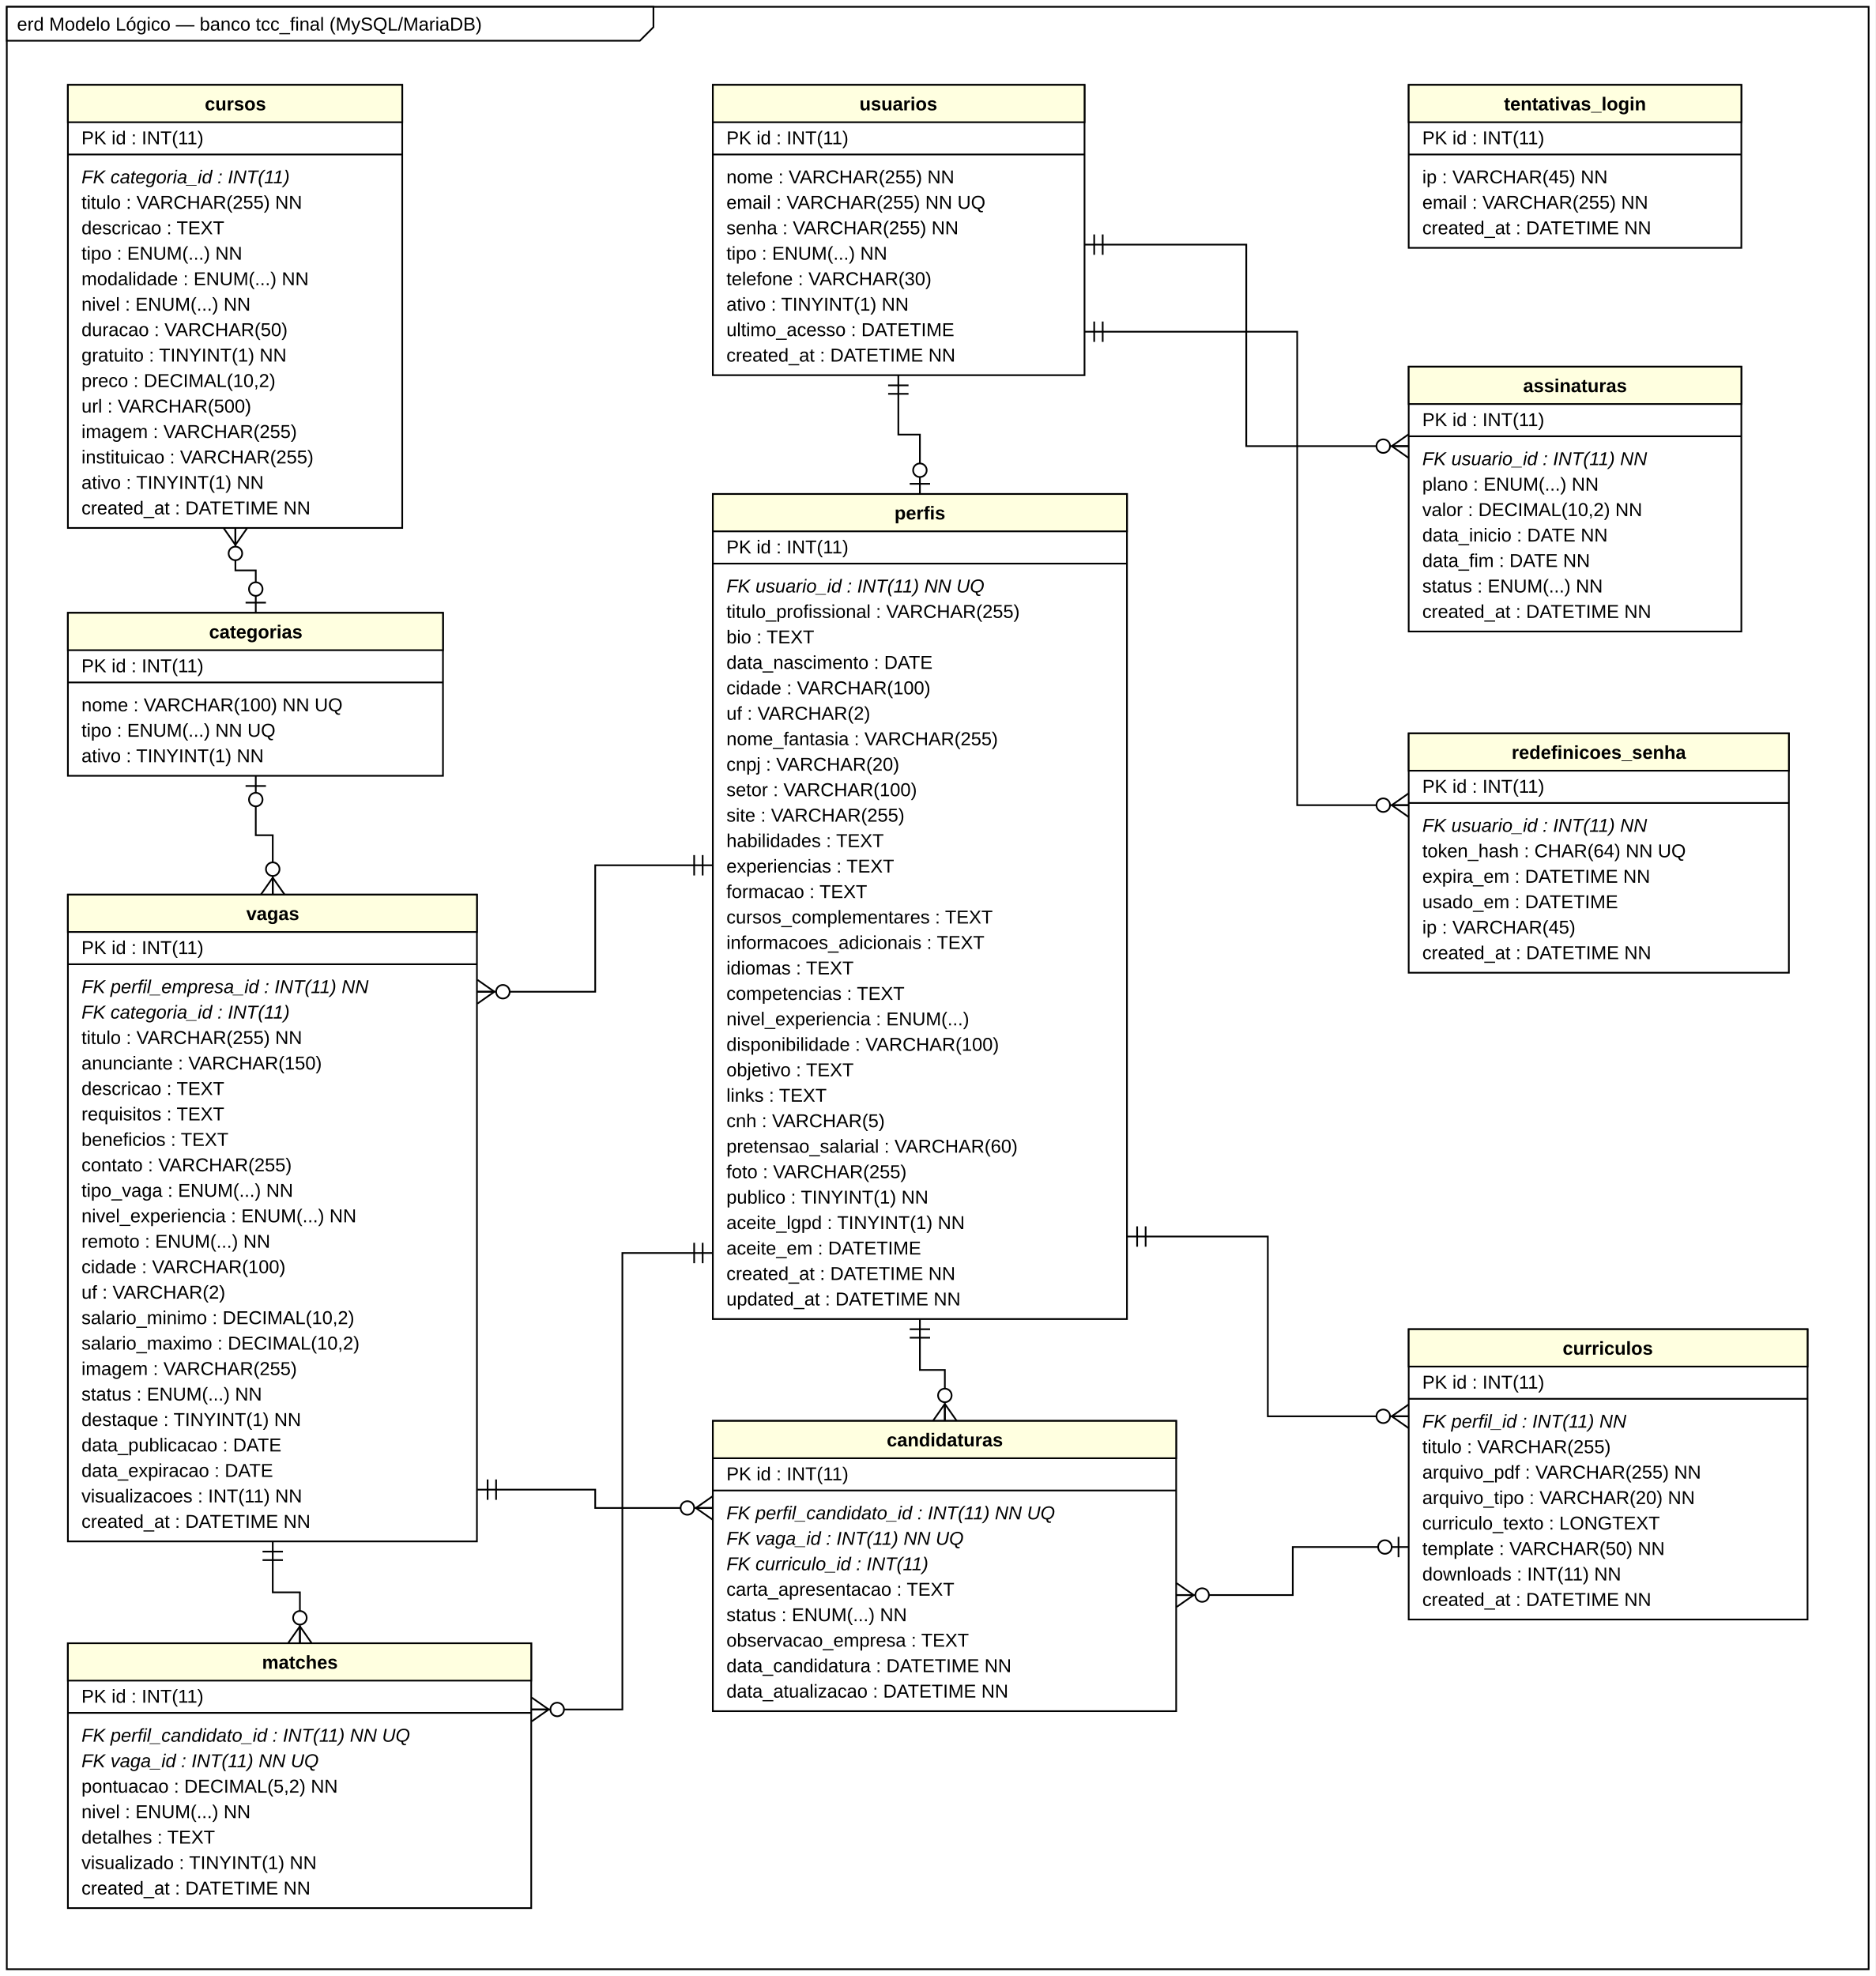
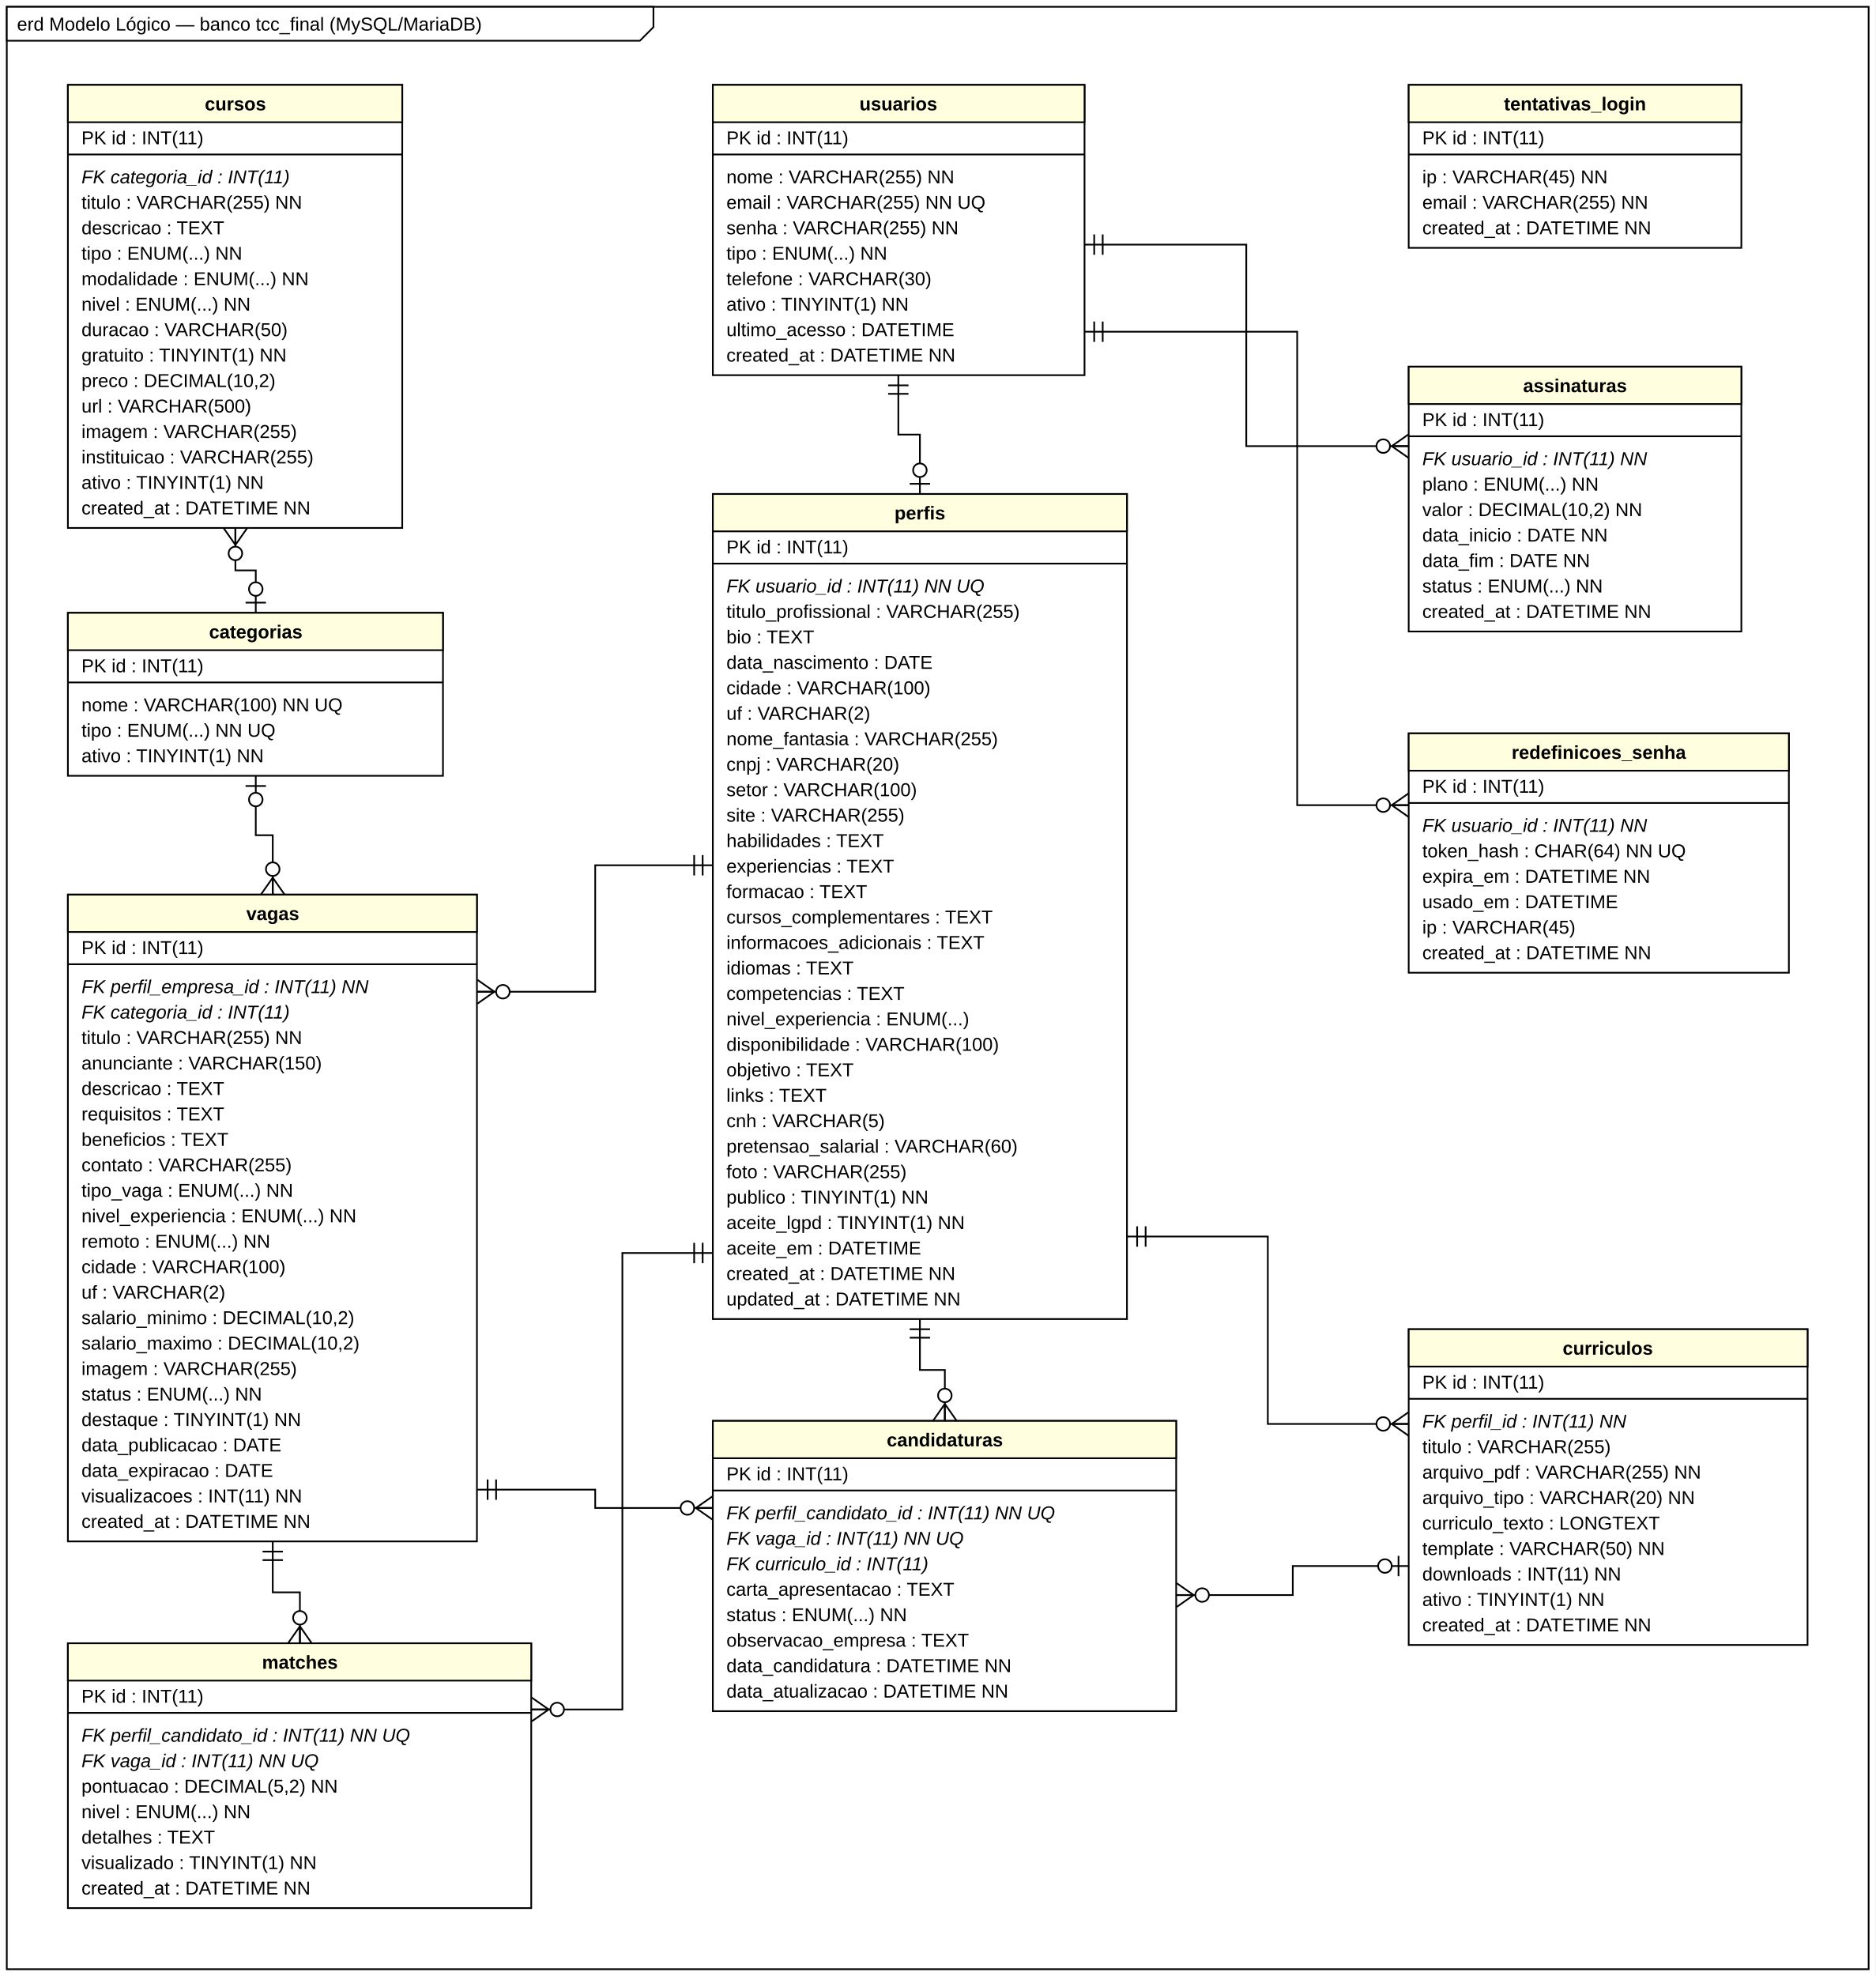
<svg xmlns="http://www.w3.org/2000/svg" width="1105" height="1164" viewBox="0 0 1105 1164">
  <rect width="100%" height="100%" fill="#fff" />
  <rect x="4" y="4" width="1097" height="1156" fill="none" stroke="#000" stroke-width="1" />
  <polygon points="4,4 385,4 385,16 377,24 4,24" fill="#fff" stroke="#000" stroke-width="1" />
  <text x="10" y="18" font-family="Arial, Helvetica, sans-serif" font-size="11" text-anchor="start">erd Modelo Lógico — banco tcc_final (MySQL/MariaDB)</text>
  <polyline points="529.3,221 529.3,256 542,256 542,291" fill="none" stroke="#000" stroke-width="1" />
  <line x1="523.3" y1="227" x2="535.3" y2="227" stroke="#000" stroke-width="1" />
  <line x1="523.3" y1="232" x2="535.3" y2="232" stroke="#000" stroke-width="1" />
  <line x1="548" y1="285" x2="536" y2="285" stroke="#000" stroke-width="1" />
  <circle cx="542" cy="277" r="4" fill="#fff" stroke="#000" stroke-width="1" />
  <polyline points="638.7,144.1 734.3,144.1 734.3,262.8 830,262.8" fill="none" stroke="#000" stroke-width="1" />
  <line x1="644.7" y1="150.1" x2="644.7" y2="138.1" stroke="#000" stroke-width="1" />
  <line x1="649.7" y1="150.1" x2="649.7" y2="138.1" stroke="#000" stroke-width="1" />
  <line x1="830" y1="255.8" x2="820" y2="262.8" stroke="#000" stroke-width="1" />
  <line x1="830" y1="269.8" x2="820" y2="262.8" stroke="#000" stroke-width="1" />
  <line x1="830" y1="262.8" x2="820" y2="262.8" stroke="#000" stroke-width="1" />
  <circle cx="815" cy="262.8" r="4" fill="#fff" stroke="#000" stroke-width="1" />
  <polyline points="638.7,195.4 764.3,195.4 764.3,474.3 830,474.3" fill="none" stroke="#000" stroke-width="1" />
  <line x1="644.7" y1="201.4" x2="644.7" y2="189.4" stroke="#000" stroke-width="1" />
  <line x1="649.7" y1="201.4" x2="649.7" y2="189.4" stroke="#000" stroke-width="1" />
  <line x1="830" y1="467.3" x2="820" y2="474.3" stroke="#000" stroke-width="1" />
  <line x1="830" y1="481.3" x2="820" y2="474.3" stroke="#000" stroke-width="1" />
  <line x1="830" y1="474.3" x2="820" y2="474.3" stroke="#000" stroke-width="1" />
  <circle cx="815" cy="474.3" r="4" fill="#fff" stroke="#000" stroke-width="1" />
-   <polyline points="664,728.4 747,728.4 747,834.3 830,834.3" fill="none" stroke="#000" stroke-width="1" />
+   <polyline points="664,728.4 747,728.4 747,838.8 830,838.8" fill="none" stroke="#000" stroke-width="1" />
  <line x1="670" y1="734.4" x2="670" y2="722.4" stroke="#000" stroke-width="1" />
  <line x1="675" y1="734.4" x2="675" y2="722.4" stroke="#000" stroke-width="1" />
-   <line x1="830" y1="827.3" x2="820" y2="834.3" stroke="#000" stroke-width="1" />
-   <line x1="830" y1="841.3" x2="820" y2="834.3" stroke="#000" stroke-width="1" />
-   <line x1="830" y1="834.3" x2="820" y2="834.3" stroke="#000" stroke-width="1" />
-   <circle cx="815" cy="834.3" r="4" fill="#fff" stroke="#000" stroke-width="1" />
+   <line x1="830" y1="831.8" x2="820" y2="838.8" stroke="#000" stroke-width="1" />
+   <line x1="830" y1="845.8" x2="820" y2="838.8" stroke="#000" stroke-width="1" />
+   <line x1="830" y1="838.8" x2="820" y2="838.8" stroke="#000" stroke-width="1" />
+   <circle cx="815" cy="838.8" r="4" fill="#fff" stroke="#000" stroke-width="1" />
  <polyline points="420,509.7 350.7,509.7 350.7,584.2 281.3,584.2" fill="none" stroke="#000" stroke-width="1" />
  <line x1="414" y1="503.7" x2="414" y2="515.7" stroke="#000" stroke-width="1" />
  <line x1="409" y1="503.7" x2="409" y2="515.7" stroke="#000" stroke-width="1" />
  <line x1="281.3" y1="591.2" x2="291.3" y2="584.2" stroke="#000" stroke-width="1" />
  <line x1="281.3" y1="577.2" x2="291.3" y2="584.2" stroke="#000" stroke-width="1" />
  <line x1="281.3" y1="584.2" x2="291.3" y2="584.2" stroke="#000" stroke-width="1" />
  <circle cx="296.3" cy="584.2" r="4" fill="#fff" stroke="#000" stroke-width="1" />
  <polyline points="542,777 542,807 556.7,807 556.7,837" fill="none" stroke="#000" stroke-width="1" />
  <line x1="536" y1="783" x2="548" y2="783" stroke="#000" stroke-width="1" />
  <line x1="536" y1="788" x2="548" y2="788" stroke="#000" stroke-width="1" />
  <line x1="563.7" y1="837" x2="556.7" y2="827" stroke="#000" stroke-width="1" />
  <line x1="549.7" y1="837" x2="556.7" y2="827" stroke="#000" stroke-width="1" />
  <line x1="556.7" y1="837" x2="556.7" y2="827" stroke="#000" stroke-width="1" />
  <circle cx="556.7" cy="822" r="4" fill="#fff" stroke="#000" stroke-width="1" />
  <polyline points="420,738.1 366.7,738.1 366.7,1007 313.3,1007" fill="none" stroke="#000" stroke-width="1" />
  <line x1="414" y1="732.1" x2="414" y2="744.1" stroke="#000" stroke-width="1" />
  <line x1="409" y1="732.1" x2="409" y2="744.1" stroke="#000" stroke-width="1" />
  <line x1="313.3" y1="1014" x2="323.3" y2="1007" stroke="#000" stroke-width="1" />
  <line x1="313.3" y1="1000" x2="323.3" y2="1007" stroke="#000" stroke-width="1" />
  <line x1="313.3" y1="1007" x2="323.3" y2="1007" stroke="#000" stroke-width="1" />
  <circle cx="328.3" cy="1007" r="4" fill="#fff" stroke="#000" stroke-width="1" />
  <polyline points="281.3,877.5 350.7,877.5 350.7,888.3 420,888.3" fill="none" stroke="#000" stroke-width="1" />
  <line x1="287.3" y1="883.5" x2="287.3" y2="871.5" stroke="#000" stroke-width="1" />
  <line x1="292.3" y1="883.5" x2="292.3" y2="871.5" stroke="#000" stroke-width="1" />
  <line x1="420" y1="881.3" x2="410" y2="888.3" stroke="#000" stroke-width="1" />
  <line x1="420" y1="895.3" x2="410" y2="888.3" stroke="#000" stroke-width="1" />
  <line x1="420" y1="888.3" x2="410" y2="888.3" stroke="#000" stroke-width="1" />
  <circle cx="405" cy="888.3" r="4" fill="#fff" stroke="#000" stroke-width="1" />
  <polyline points="160.7,908 160.7,938 176.7,938 176.7,968" fill="none" stroke="#000" stroke-width="1" />
  <line x1="154.7" y1="914" x2="166.7" y2="914" stroke="#000" stroke-width="1" />
  <line x1="154.7" y1="919" x2="166.7" y2="919" stroke="#000" stroke-width="1" />
  <line x1="183.7" y1="968" x2="176.7" y2="958" stroke="#000" stroke-width="1" />
  <line x1="169.7" y1="968" x2="176.7" y2="958" stroke="#000" stroke-width="1" />
  <line x1="176.7" y1="968" x2="176.7" y2="958" stroke="#000" stroke-width="1" />
  <circle cx="176.7" cy="953" r="4" fill="#fff" stroke="#000" stroke-width="1" />
-   <polyline points="830,911.3 761.7,911.3 761.7,939.6 693.3,939.6" fill="none" stroke="#000" stroke-width="1" />
-   <line x1="824" y1="905.3" x2="824" y2="917.3" stroke="#000" stroke-width="1" />
-   <circle cx="816" cy="911.3" r="4" fill="#fff" stroke="#000" stroke-width="1" />
+   <polyline points="830,922.5 761.7,922.5 761.7,939.6 693.3,939.6" fill="none" stroke="#000" stroke-width="1" />
+   <line x1="824" y1="916.5" x2="824" y2="928.5" stroke="#000" stroke-width="1" />
+   <circle cx="816" cy="922.5" r="4" fill="#fff" stroke="#000" stroke-width="1" />
  <line x1="693.3" y1="946.6" x2="703.3" y2="939.6" stroke="#000" stroke-width="1" />
  <line x1="693.3" y1="932.6" x2="703.3" y2="939.6" stroke="#000" stroke-width="1" />
  <line x1="693.3" y1="939.6" x2="703.3" y2="939.6" stroke="#000" stroke-width="1" />
  <circle cx="708.3" cy="939.6" r="4" fill="#fff" stroke="#000" stroke-width="1" />
  <polyline points="150.7,457 150.7,492 160.7,492 160.7,527" fill="none" stroke="#000" stroke-width="1" />
  <line x1="144.7" y1="463" x2="156.7" y2="463" stroke="#000" stroke-width="1" />
  <circle cx="150.7" cy="471" r="4" fill="#fff" stroke="#000" stroke-width="1" />
  <line x1="167.7" y1="527" x2="160.7" y2="517" stroke="#000" stroke-width="1" />
  <line x1="153.7" y1="527" x2="160.7" y2="517" stroke="#000" stroke-width="1" />
  <line x1="160.7" y1="527" x2="160.7" y2="517" stroke="#000" stroke-width="1" />
  <circle cx="160.7" cy="512" r="4" fill="#fff" stroke="#000" stroke-width="1" />
  <polyline points="150.7,361 150.7,336 138.7,336 138.7,311" fill="none" stroke="#000" stroke-width="1" />
  <line x1="156.7" y1="355" x2="144.7" y2="355" stroke="#000" stroke-width="1" />
  <circle cx="150.7" cy="347" r="4" fill="#fff" stroke="#000" stroke-width="1" />
  <line x1="131.7" y1="311" x2="138.7" y2="321" stroke="#000" stroke-width="1" />
  <line x1="145.7" y1="311" x2="138.7" y2="321" stroke="#000" stroke-width="1" />
  <line x1="138.7" y1="311" x2="138.7" y2="321" stroke="#000" stroke-width="1" />
  <circle cx="138.7" cy="326" r="4" fill="#fff" stroke="#000" stroke-width="1" />
  <rect x="40" y="50" width="197" height="261" fill="#fff" stroke="#000" stroke-width="1" />
  <rect x="40" y="50" width="197" height="22" fill="#FFFFE0" stroke="#000" stroke-width="1" />
  <text x="138.7" y="65" font-family="Arial, Helvetica, sans-serif" font-size="11" text-anchor="middle" font-weight="bold">cursos</text>
  <text x="48" y="85" font-family="Arial, Helvetica, sans-serif" font-size="11" text-anchor="start">PK id : INT(11)</text>
  <line x1="40" y1="91" x2="237" y2="91" stroke="#000" stroke-width="1" />
  <text x="48" y="108" font-family="Arial, Helvetica, sans-serif" font-size="11" text-anchor="start" font-style="italic">FK categoria_id : INT(11)</text>
  <text x="48" y="123" font-family="Arial, Helvetica, sans-serif" font-size="11" text-anchor="start">titulo : VARCHAR(255) NN</text>
  <text x="48" y="138" font-family="Arial, Helvetica, sans-serif" font-size="11" text-anchor="start">descricao : TEXT</text>
  <text x="48" y="153" font-family="Arial, Helvetica, sans-serif" font-size="11" text-anchor="start">tipo : ENUM(...) NN</text>
  <text x="48" y="168" font-family="Arial, Helvetica, sans-serif" font-size="11" text-anchor="start">modalidade : ENUM(...) NN</text>
  <text x="48" y="183" font-family="Arial, Helvetica, sans-serif" font-size="11" text-anchor="start">nivel : ENUM(...) NN</text>
  <text x="48" y="198" font-family="Arial, Helvetica, sans-serif" font-size="11" text-anchor="start">duracao : VARCHAR(50)</text>
  <text x="48" y="213" font-family="Arial, Helvetica, sans-serif" font-size="11" text-anchor="start">gratuito : TINYINT(1) NN</text>
  <text x="48" y="228" font-family="Arial, Helvetica, sans-serif" font-size="11" text-anchor="start">preco : DECIMAL(10,2)</text>
  <text x="48" y="243" font-family="Arial, Helvetica, sans-serif" font-size="11" text-anchor="start">url : VARCHAR(500)</text>
  <text x="48" y="258" font-family="Arial, Helvetica, sans-serif" font-size="11" text-anchor="start">imagem : VARCHAR(255)</text>
  <text x="48" y="273" font-family="Arial, Helvetica, sans-serif" font-size="11" text-anchor="start">instituicao : VARCHAR(255)</text>
  <text x="48" y="288" font-family="Arial, Helvetica, sans-serif" font-size="11" text-anchor="start">ativo : TINYINT(1) NN</text>
  <text x="48" y="303" font-family="Arial, Helvetica, sans-serif" font-size="11" text-anchor="start">created_at : DATETIME NN</text>
  <rect x="40" y="361" width="221" height="96" fill="#fff" stroke="#000" stroke-width="1" />
  <rect x="40" y="361" width="221" height="22" fill="#FFFFE0" stroke="#000" stroke-width="1" />
  <text x="150.7" y="376" font-family="Arial, Helvetica, sans-serif" font-size="11" text-anchor="middle" font-weight="bold">categorias</text>
  <text x="48" y="396" font-family="Arial, Helvetica, sans-serif" font-size="11" text-anchor="start">PK id : INT(11)</text>
  <line x1="40" y1="402" x2="261" y2="402" stroke="#000" stroke-width="1" />
  <text x="48" y="419" font-family="Arial, Helvetica, sans-serif" font-size="11" text-anchor="start">nome : VARCHAR(100) NN UQ</text>
  <text x="48" y="434" font-family="Arial, Helvetica, sans-serif" font-size="11" text-anchor="start">tipo : ENUM(...) NN UQ</text>
  <text x="48" y="449" font-family="Arial, Helvetica, sans-serif" font-size="11" text-anchor="start">ativo : TINYINT(1) NN</text>
  <rect x="40" y="527" width="241" height="381" fill="#fff" stroke="#000" stroke-width="1" />
  <rect x="40" y="527" width="241" height="22" fill="#FFFFE0" stroke="#000" stroke-width="1" />
  <text x="160.7" y="542" font-family="Arial, Helvetica, sans-serif" font-size="11" text-anchor="middle" font-weight="bold">vagas</text>
  <text x="48" y="562" font-family="Arial, Helvetica, sans-serif" font-size="11" text-anchor="start">PK id : INT(11)</text>
  <line x1="40" y1="568" x2="281" y2="568" stroke="#000" stroke-width="1" />
  <text x="48" y="585" font-family="Arial, Helvetica, sans-serif" font-size="11" text-anchor="start" font-style="italic">FK perfil_empresa_id : INT(11) NN</text>
  <text x="48" y="600" font-family="Arial, Helvetica, sans-serif" font-size="11" text-anchor="start" font-style="italic">FK categoria_id : INT(11)</text>
  <text x="48" y="615" font-family="Arial, Helvetica, sans-serif" font-size="11" text-anchor="start">titulo : VARCHAR(255) NN</text>
  <text x="48" y="630" font-family="Arial, Helvetica, sans-serif" font-size="11" text-anchor="start">anunciante : VARCHAR(150)</text>
  <text x="48" y="645" font-family="Arial, Helvetica, sans-serif" font-size="11" text-anchor="start">descricao : TEXT</text>
  <text x="48" y="660" font-family="Arial, Helvetica, sans-serif" font-size="11" text-anchor="start">requisitos : TEXT</text>
  <text x="48" y="675" font-family="Arial, Helvetica, sans-serif" font-size="11" text-anchor="start">beneficios : TEXT</text>
  <text x="48" y="690" font-family="Arial, Helvetica, sans-serif" font-size="11" text-anchor="start">contato : VARCHAR(255)</text>
  <text x="48" y="705" font-family="Arial, Helvetica, sans-serif" font-size="11" text-anchor="start">tipo_vaga : ENUM(...) NN</text>
  <text x="48" y="720" font-family="Arial, Helvetica, sans-serif" font-size="11" text-anchor="start">nivel_experiencia : ENUM(...) NN</text>
  <text x="48" y="735" font-family="Arial, Helvetica, sans-serif" font-size="11" text-anchor="start">remoto : ENUM(...) NN</text>
  <text x="48" y="750" font-family="Arial, Helvetica, sans-serif" font-size="11" text-anchor="start">cidade : VARCHAR(100)</text>
  <text x="48" y="765" font-family="Arial, Helvetica, sans-serif" font-size="11" text-anchor="start">uf : VARCHAR(2)</text>
  <text x="48" y="780" font-family="Arial, Helvetica, sans-serif" font-size="11" text-anchor="start">salario_minimo : DECIMAL(10,2)</text>
  <text x="48" y="795" font-family="Arial, Helvetica, sans-serif" font-size="11" text-anchor="start">salario_maximo : DECIMAL(10,2)</text>
  <text x="48" y="810" font-family="Arial, Helvetica, sans-serif" font-size="11" text-anchor="start">imagem : VARCHAR(255)</text>
  <text x="48" y="825" font-family="Arial, Helvetica, sans-serif" font-size="11" text-anchor="start">status : ENUM(...) NN</text>
  <text x="48" y="840" font-family="Arial, Helvetica, sans-serif" font-size="11" text-anchor="start">destaque : TINYINT(1) NN</text>
  <text x="48" y="855" font-family="Arial, Helvetica, sans-serif" font-size="11" text-anchor="start">data_publicacao : DATE</text>
  <text x="48" y="870" font-family="Arial, Helvetica, sans-serif" font-size="11" text-anchor="start">data_expiracao : DATE</text>
  <text x="48" y="885" font-family="Arial, Helvetica, sans-serif" font-size="11" text-anchor="start">visualizacoes : INT(11) NN</text>
  <text x="48" y="900" font-family="Arial, Helvetica, sans-serif" font-size="11" text-anchor="start">created_at : DATETIME NN</text>
  <rect x="40" y="968" width="273" height="156" fill="#fff" stroke="#000" stroke-width="1" />
  <rect x="40" y="968" width="273" height="22" fill="#FFFFE0" stroke="#000" stroke-width="1" />
  <text x="176.7" y="983" font-family="Arial, Helvetica, sans-serif" font-size="11" text-anchor="middle" font-weight="bold">matches</text>
  <text x="48" y="1003" font-family="Arial, Helvetica, sans-serif" font-size="11" text-anchor="start">PK id : INT(11)</text>
  <line x1="40" y1="1009" x2="313" y2="1009" stroke="#000" stroke-width="1" />
  <text x="48" y="1026" font-family="Arial, Helvetica, sans-serif" font-size="11" text-anchor="start" font-style="italic">FK perfil_candidato_id : INT(11) NN UQ</text>
  <text x="48" y="1041" font-family="Arial, Helvetica, sans-serif" font-size="11" text-anchor="start" font-style="italic">FK vaga_id : INT(11) NN UQ</text>
  <text x="48" y="1056" font-family="Arial, Helvetica, sans-serif" font-size="11" text-anchor="start">pontuacao : DECIMAL(5,2) NN</text>
  <text x="48" y="1071" font-family="Arial, Helvetica, sans-serif" font-size="11" text-anchor="start">nivel : ENUM(...) NN</text>
  <text x="48" y="1086" font-family="Arial, Helvetica, sans-serif" font-size="11" text-anchor="start">detalhes : TEXT</text>
  <text x="48" y="1101" font-family="Arial, Helvetica, sans-serif" font-size="11" text-anchor="start">visualizado : TINYINT(1) NN</text>
  <text x="48" y="1116" font-family="Arial, Helvetica, sans-serif" font-size="11" text-anchor="start">created_at : DATETIME NN</text>
  <rect x="420" y="50" width="219" height="171" fill="#fff" stroke="#000" stroke-width="1" />
  <rect x="420" y="50" width="219" height="22" fill="#FFFFE0" stroke="#000" stroke-width="1" />
  <text x="529.3" y="65" font-family="Arial, Helvetica, sans-serif" font-size="11" text-anchor="middle" font-weight="bold">usuarios</text>
  <text x="428" y="85" font-family="Arial, Helvetica, sans-serif" font-size="11" text-anchor="start">PK id : INT(11)</text>
  <line x1="420" y1="91" x2="639" y2="91" stroke="#000" stroke-width="1" />
  <text x="428" y="108" font-family="Arial, Helvetica, sans-serif" font-size="11" text-anchor="start">nome : VARCHAR(255) NN</text>
  <text x="428" y="123" font-family="Arial, Helvetica, sans-serif" font-size="11" text-anchor="start">email : VARCHAR(255) NN UQ</text>
  <text x="428" y="138" font-family="Arial, Helvetica, sans-serif" font-size="11" text-anchor="start">senha : VARCHAR(255) NN</text>
  <text x="428" y="153" font-family="Arial, Helvetica, sans-serif" font-size="11" text-anchor="start">tipo : ENUM(...) NN</text>
  <text x="428" y="168" font-family="Arial, Helvetica, sans-serif" font-size="11" text-anchor="start">telefone : VARCHAR(30)</text>
  <text x="428" y="183" font-family="Arial, Helvetica, sans-serif" font-size="11" text-anchor="start">ativo : TINYINT(1) NN</text>
  <text x="428" y="198" font-family="Arial, Helvetica, sans-serif" font-size="11" text-anchor="start">ultimo_acesso : DATETIME</text>
  <text x="428" y="213" font-family="Arial, Helvetica, sans-serif" font-size="11" text-anchor="start">created_at : DATETIME NN</text>
  <rect x="420" y="291" width="244" height="486" fill="#fff" stroke="#000" stroke-width="1" />
  <rect x="420" y="291" width="244" height="22" fill="#FFFFE0" stroke="#000" stroke-width="1" />
  <text x="542" y="306" font-family="Arial, Helvetica, sans-serif" font-size="11" text-anchor="middle" font-weight="bold">perfis</text>
  <text x="428" y="326" font-family="Arial, Helvetica, sans-serif" font-size="11" text-anchor="start">PK id : INT(11)</text>
  <line x1="420" y1="332" x2="664" y2="332" stroke="#000" stroke-width="1" />
  <text x="428" y="349" font-family="Arial, Helvetica, sans-serif" font-size="11" text-anchor="start" font-style="italic">FK usuario_id : INT(11) NN UQ</text>
  <text x="428" y="364" font-family="Arial, Helvetica, sans-serif" font-size="11" text-anchor="start">titulo_profissional : VARCHAR(255)</text>
  <text x="428" y="379" font-family="Arial, Helvetica, sans-serif" font-size="11" text-anchor="start">bio : TEXT</text>
  <text x="428" y="394" font-family="Arial, Helvetica, sans-serif" font-size="11" text-anchor="start">data_nascimento : DATE</text>
  <text x="428" y="409" font-family="Arial, Helvetica, sans-serif" font-size="11" text-anchor="start">cidade : VARCHAR(100)</text>
  <text x="428" y="424" font-family="Arial, Helvetica, sans-serif" font-size="11" text-anchor="start">uf : VARCHAR(2)</text>
  <text x="428" y="439" font-family="Arial, Helvetica, sans-serif" font-size="11" text-anchor="start">nome_fantasia : VARCHAR(255)</text>
  <text x="428" y="454" font-family="Arial, Helvetica, sans-serif" font-size="11" text-anchor="start">cnpj : VARCHAR(20)</text>
  <text x="428" y="469" font-family="Arial, Helvetica, sans-serif" font-size="11" text-anchor="start">setor : VARCHAR(100)</text>
  <text x="428" y="484" font-family="Arial, Helvetica, sans-serif" font-size="11" text-anchor="start">site : VARCHAR(255)</text>
  <text x="428" y="499" font-family="Arial, Helvetica, sans-serif" font-size="11" text-anchor="start">habilidades : TEXT</text>
  <text x="428" y="514" font-family="Arial, Helvetica, sans-serif" font-size="11" text-anchor="start">experiencias : TEXT</text>
  <text x="428" y="529" font-family="Arial, Helvetica, sans-serif" font-size="11" text-anchor="start">formacao : TEXT</text>
  <text x="428" y="544" font-family="Arial, Helvetica, sans-serif" font-size="11" text-anchor="start">cursos_complementares : TEXT</text>
  <text x="428" y="559" font-family="Arial, Helvetica, sans-serif" font-size="11" text-anchor="start">informacoes_adicionais : TEXT</text>
  <text x="428" y="574" font-family="Arial, Helvetica, sans-serif" font-size="11" text-anchor="start">idiomas : TEXT</text>
  <text x="428" y="589" font-family="Arial, Helvetica, sans-serif" font-size="11" text-anchor="start">competencias : TEXT</text>
  <text x="428" y="604" font-family="Arial, Helvetica, sans-serif" font-size="11" text-anchor="start">nivel_experiencia : ENUM(...)</text>
  <text x="428" y="619" font-family="Arial, Helvetica, sans-serif" font-size="11" text-anchor="start">disponibilidade : VARCHAR(100)</text>
  <text x="428" y="634" font-family="Arial, Helvetica, sans-serif" font-size="11" text-anchor="start">objetivo : TEXT</text>
  <text x="428" y="649" font-family="Arial, Helvetica, sans-serif" font-size="11" text-anchor="start">links : TEXT</text>
  <text x="428" y="664" font-family="Arial, Helvetica, sans-serif" font-size="11" text-anchor="start">cnh : VARCHAR(5)</text>
  <text x="428" y="679" font-family="Arial, Helvetica, sans-serif" font-size="11" text-anchor="start">pretensao_salarial : VARCHAR(60)</text>
  <text x="428" y="694" font-family="Arial, Helvetica, sans-serif" font-size="11" text-anchor="start">foto : VARCHAR(255)</text>
  <text x="428" y="709" font-family="Arial, Helvetica, sans-serif" font-size="11" text-anchor="start">publico : TINYINT(1) NN</text>
  <text x="428" y="724" font-family="Arial, Helvetica, sans-serif" font-size="11" text-anchor="start">aceite_lgpd : TINYINT(1) NN</text>
  <text x="428" y="739" font-family="Arial, Helvetica, sans-serif" font-size="11" text-anchor="start">aceite_em : DATETIME</text>
  <text x="428" y="754" font-family="Arial, Helvetica, sans-serif" font-size="11" text-anchor="start">created_at : DATETIME NN</text>
  <text x="428" y="769" font-family="Arial, Helvetica, sans-serif" font-size="11" text-anchor="start">updated_at : DATETIME NN</text>
  <rect x="420" y="837" width="273" height="171" fill="#fff" stroke="#000" stroke-width="1" />
  <rect x="420" y="837" width="273" height="22" fill="#FFFFE0" stroke="#000" stroke-width="1" />
  <text x="556.7" y="852" font-family="Arial, Helvetica, sans-serif" font-size="11" text-anchor="middle" font-weight="bold">candidaturas</text>
  <text x="428" y="872" font-family="Arial, Helvetica, sans-serif" font-size="11" text-anchor="start">PK id : INT(11)</text>
  <line x1="420" y1="878" x2="693" y2="878" stroke="#000" stroke-width="1" />
  <text x="428" y="895" font-family="Arial, Helvetica, sans-serif" font-size="11" text-anchor="start" font-style="italic">FK perfil_candidato_id : INT(11) NN UQ</text>
  <text x="428" y="910" font-family="Arial, Helvetica, sans-serif" font-size="11" text-anchor="start" font-style="italic">FK vaga_id : INT(11) NN UQ</text>
  <text x="428" y="925" font-family="Arial, Helvetica, sans-serif" font-size="11" text-anchor="start" font-style="italic">FK curriculo_id : INT(11)</text>
  <text x="428" y="940" font-family="Arial, Helvetica, sans-serif" font-size="11" text-anchor="start">carta_apresentacao : TEXT</text>
  <text x="428" y="955" font-family="Arial, Helvetica, sans-serif" font-size="11" text-anchor="start">status : ENUM(...) NN</text>
  <text x="428" y="970" font-family="Arial, Helvetica, sans-serif" font-size="11" text-anchor="start">observacao_empresa : TEXT</text>
  <text x="428" y="985" font-family="Arial, Helvetica, sans-serif" font-size="11" text-anchor="start">data_candidatura : DATETIME NN</text>
  <text x="428" y="1000" font-family="Arial, Helvetica, sans-serif" font-size="11" text-anchor="start">data_atualizacao : DATETIME NN</text>
  <rect x="830" y="50" width="196" height="96" fill="#fff" stroke="#000" stroke-width="1" />
  <rect x="830" y="50" width="196" height="22" fill="#FFFFE0" stroke="#000" stroke-width="1" />
  <text x="928" y="65" font-family="Arial, Helvetica, sans-serif" font-size="11" text-anchor="middle" font-weight="bold">tentativas_login</text>
  <text x="838" y="85" font-family="Arial, Helvetica, sans-serif" font-size="11" text-anchor="start">PK id : INT(11)</text>
  <line x1="830" y1="91" x2="1026" y2="91" stroke="#000" stroke-width="1" />
  <text x="838" y="108" font-family="Arial, Helvetica, sans-serif" font-size="11" text-anchor="start">ip : VARCHAR(45) NN</text>
  <text x="838" y="123" font-family="Arial, Helvetica, sans-serif" font-size="11" text-anchor="start">email : VARCHAR(255) NN</text>
  <text x="838" y="138" font-family="Arial, Helvetica, sans-serif" font-size="11" text-anchor="start">created_at : DATETIME NN</text>
  <rect x="830" y="216" width="196" height="156" fill="#fff" stroke="#000" stroke-width="1" />
  <rect x="830" y="216" width="196" height="22" fill="#FFFFE0" stroke="#000" stroke-width="1" />
  <text x="928" y="231" font-family="Arial, Helvetica, sans-serif" font-size="11" text-anchor="middle" font-weight="bold">assinaturas</text>
  <text x="838" y="251" font-family="Arial, Helvetica, sans-serif" font-size="11" text-anchor="start">PK id : INT(11)</text>
  <line x1="830" y1="257" x2="1026" y2="257" stroke="#000" stroke-width="1" />
  <text x="838" y="274" font-family="Arial, Helvetica, sans-serif" font-size="11" text-anchor="start" font-style="italic">FK usuario_id : INT(11) NN</text>
  <text x="838" y="289" font-family="Arial, Helvetica, sans-serif" font-size="11" text-anchor="start">plano : ENUM(...) NN</text>
  <text x="838" y="304" font-family="Arial, Helvetica, sans-serif" font-size="11" text-anchor="start">valor : DECIMAL(10,2) NN</text>
  <text x="838" y="319" font-family="Arial, Helvetica, sans-serif" font-size="11" text-anchor="start">data_inicio : DATE NN</text>
  <text x="838" y="334" font-family="Arial, Helvetica, sans-serif" font-size="11" text-anchor="start">data_fim : DATE NN</text>
  <text x="838" y="349" font-family="Arial, Helvetica, sans-serif" font-size="11" text-anchor="start">status : ENUM(...) NN</text>
  <text x="838" y="364" font-family="Arial, Helvetica, sans-serif" font-size="11" text-anchor="start">created_at : DATETIME NN</text>
  <rect x="830" y="432" width="224" height="141" fill="#fff" stroke="#000" stroke-width="1" />
  <rect x="830" y="432" width="224" height="22" fill="#FFFFE0" stroke="#000" stroke-width="1" />
  <text x="942" y="447" font-family="Arial, Helvetica, sans-serif" font-size="11" text-anchor="middle" font-weight="bold">redefinicoes_senha</text>
  <text x="838" y="467" font-family="Arial, Helvetica, sans-serif" font-size="11" text-anchor="start">PK id : INT(11)</text>
  <line x1="830" y1="473" x2="1054" y2="473" stroke="#000" stroke-width="1" />
  <text x="838" y="490" font-family="Arial, Helvetica, sans-serif" font-size="11" text-anchor="start" font-style="italic">FK usuario_id : INT(11) NN</text>
  <text x="838" y="505" font-family="Arial, Helvetica, sans-serif" font-size="11" text-anchor="start">token_hash : CHAR(64) NN UQ</text>
  <text x="838" y="520" font-family="Arial, Helvetica, sans-serif" font-size="11" text-anchor="start">expira_em : DATETIME NN</text>
  <text x="838" y="535" font-family="Arial, Helvetica, sans-serif" font-size="11" text-anchor="start">usado_em : DATETIME</text>
  <text x="838" y="550" font-family="Arial, Helvetica, sans-serif" font-size="11" text-anchor="start">ip : VARCHAR(45)</text>
  <text x="838" y="565" font-family="Arial, Helvetica, sans-serif" font-size="11" text-anchor="start">created_at : DATETIME NN</text>
-   <rect x="830" y="783" width="235" height="171" fill="#fff" stroke="#000" stroke-width="1" />
+   <rect x="830" y="783" width="235" height="186" fill="#fff" stroke="#000" stroke-width="1" />
  <rect x="830" y="783" width="235" height="22" fill="#FFFFE0" stroke="#000" stroke-width="1" />
  <text x="947.3" y="798" font-family="Arial, Helvetica, sans-serif" font-size="11" text-anchor="middle" font-weight="bold">curriculos</text>
  <text x="838" y="818" font-family="Arial, Helvetica, sans-serif" font-size="11" text-anchor="start">PK id : INT(11)</text>
  <line x1="830" y1="824" x2="1065" y2="824" stroke="#000" stroke-width="1" />
  <text x="838" y="841" font-family="Arial, Helvetica, sans-serif" font-size="11" text-anchor="start" font-style="italic">FK perfil_id : INT(11) NN</text>
  <text x="838" y="856" font-family="Arial, Helvetica, sans-serif" font-size="11" text-anchor="start">titulo : VARCHAR(255)</text>
  <text x="838" y="871" font-family="Arial, Helvetica, sans-serif" font-size="11" text-anchor="start">arquivo_pdf : VARCHAR(255) NN</text>
  <text x="838" y="886" font-family="Arial, Helvetica, sans-serif" font-size="11" text-anchor="start">arquivo_tipo : VARCHAR(20) NN</text>
  <text x="838" y="901" font-family="Arial, Helvetica, sans-serif" font-size="11" text-anchor="start">curriculo_texto : LONGTEXT</text>
  <text x="838" y="916" font-family="Arial, Helvetica, sans-serif" font-size="11" text-anchor="start">template : VARCHAR(50) NN</text>
  <text x="838" y="931" font-family="Arial, Helvetica, sans-serif" font-size="11" text-anchor="start">downloads : INT(11) NN</text>
-   <text x="838" y="946" font-family="Arial, Helvetica, sans-serif" font-size="11" text-anchor="start">created_at : DATETIME NN</text>
+   <text x="838" y="946" font-family="Arial, Helvetica, sans-serif" font-size="11" text-anchor="start">ativo : TINYINT(1) NN</text>
+   <text x="838" y="961" font-family="Arial, Helvetica, sans-serif" font-size="11" text-anchor="start">created_at : DATETIME NN</text>
</svg>
